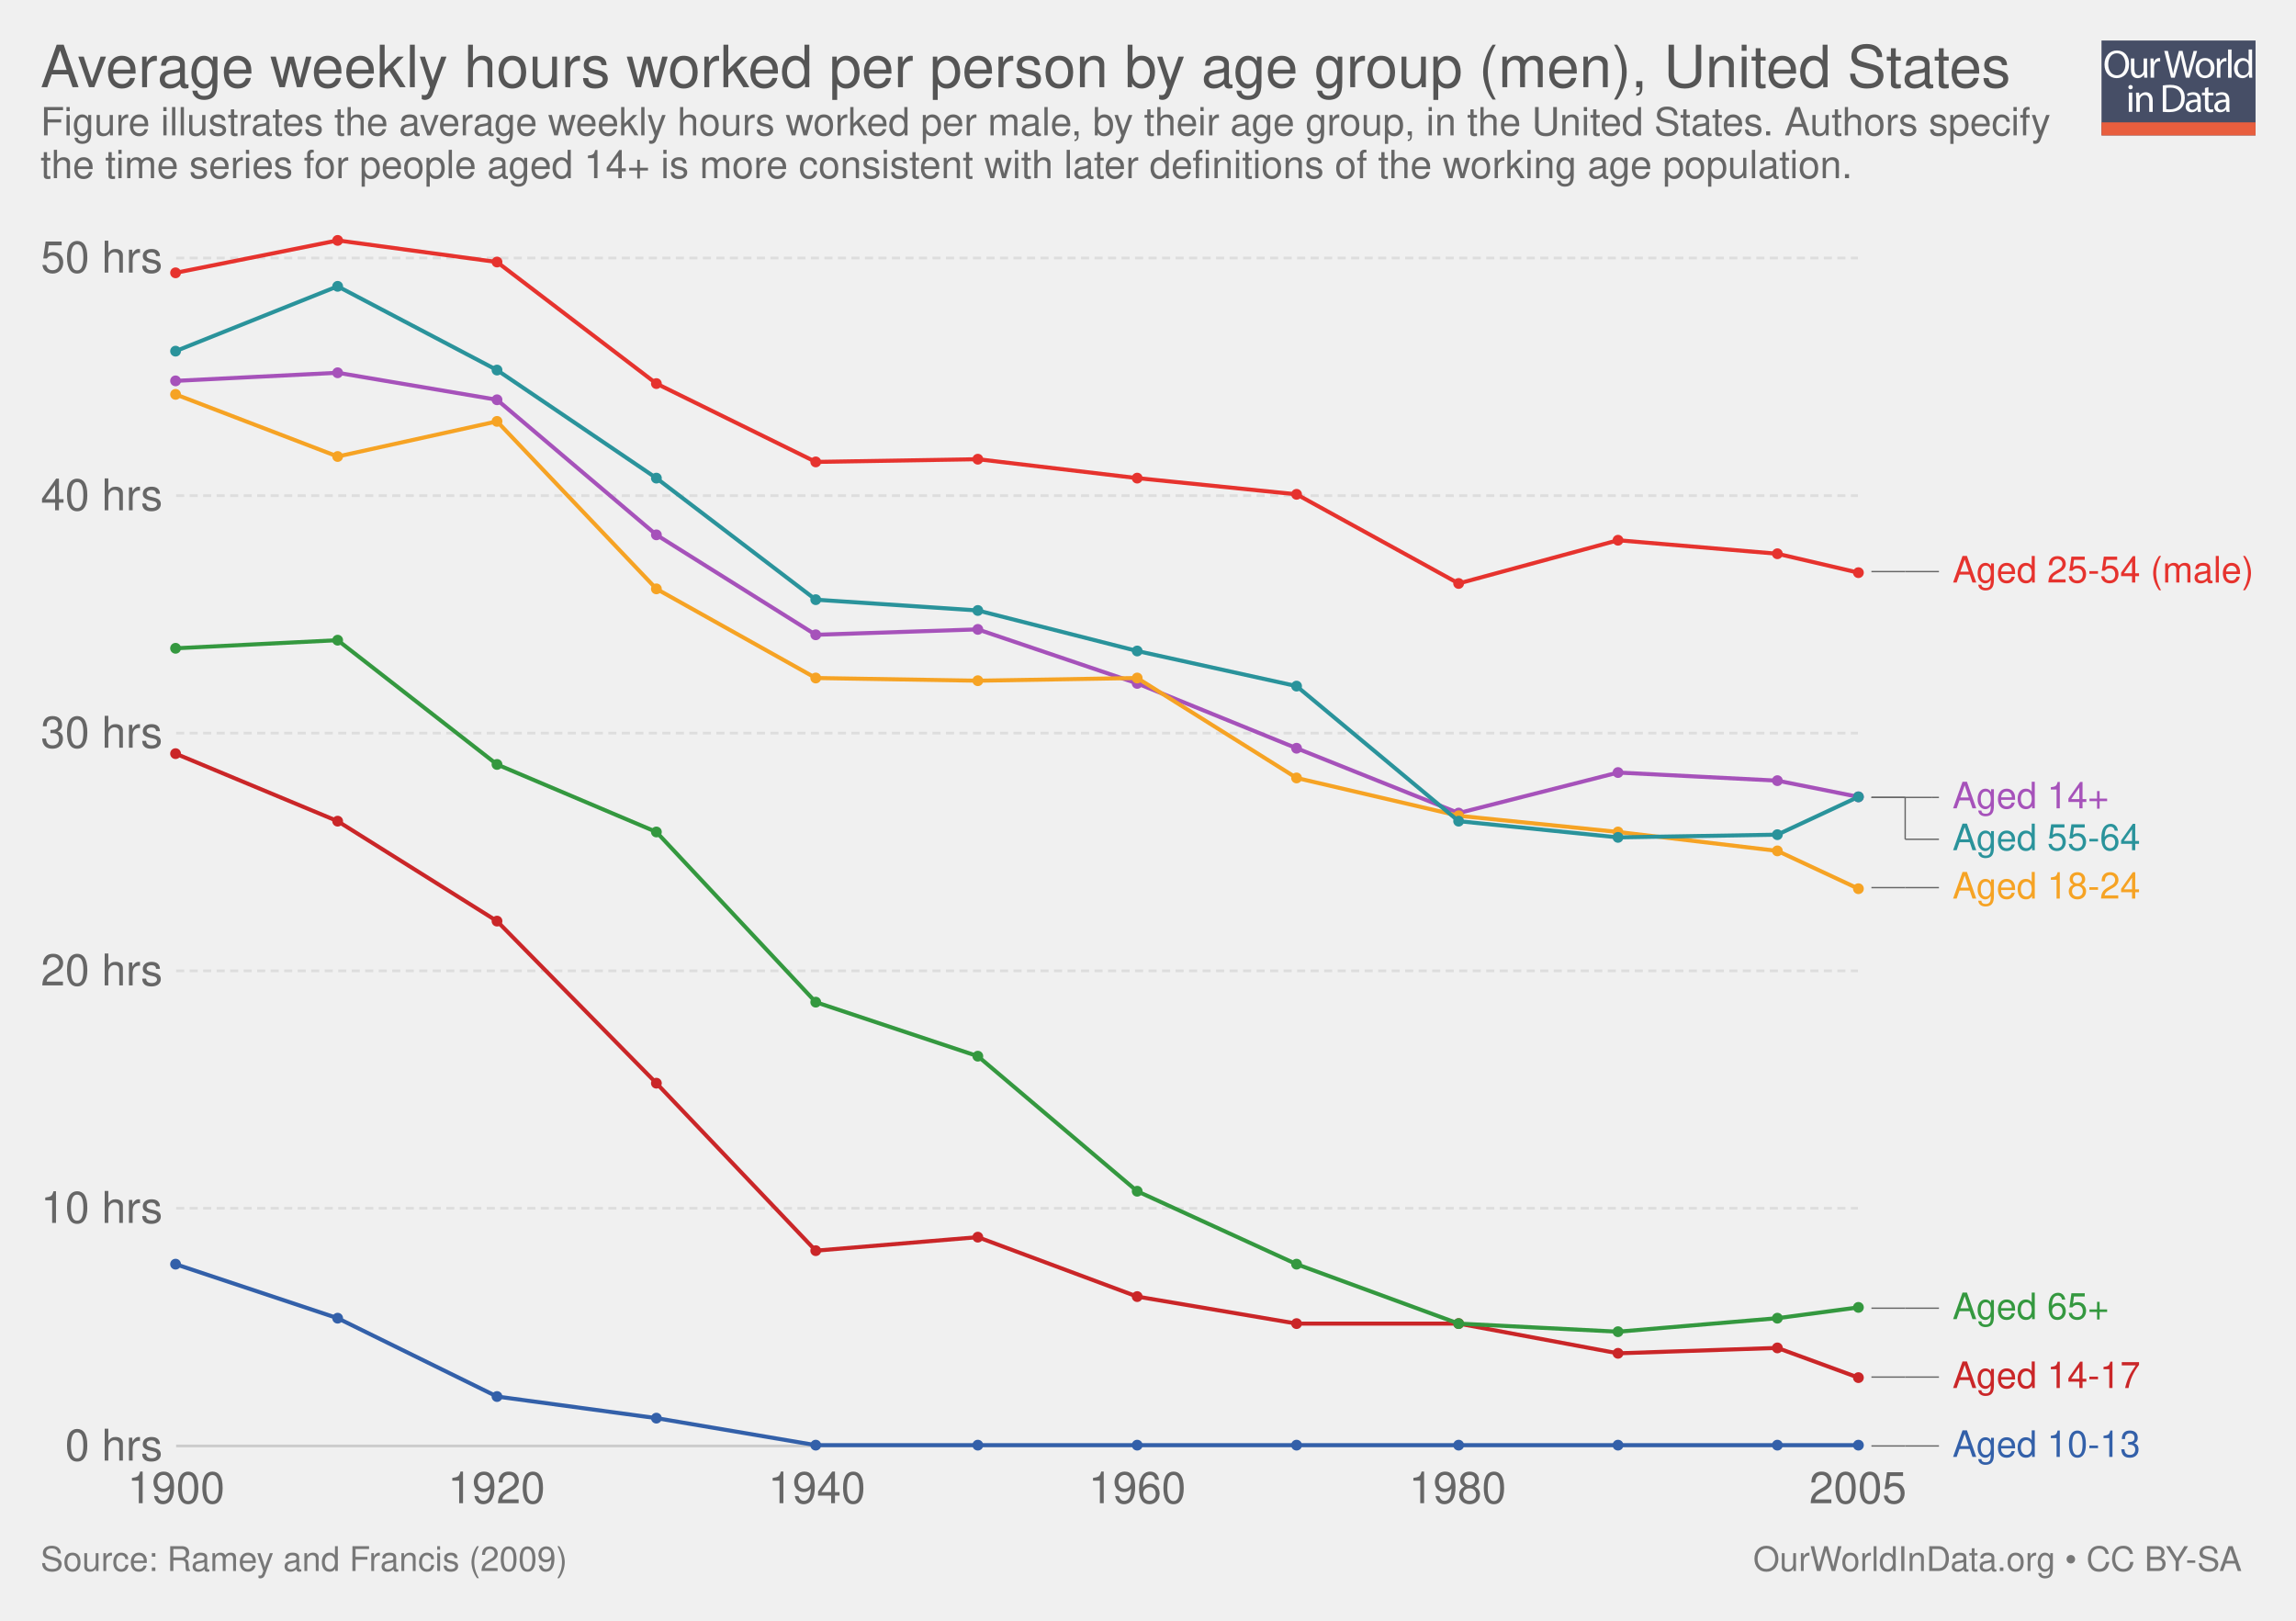
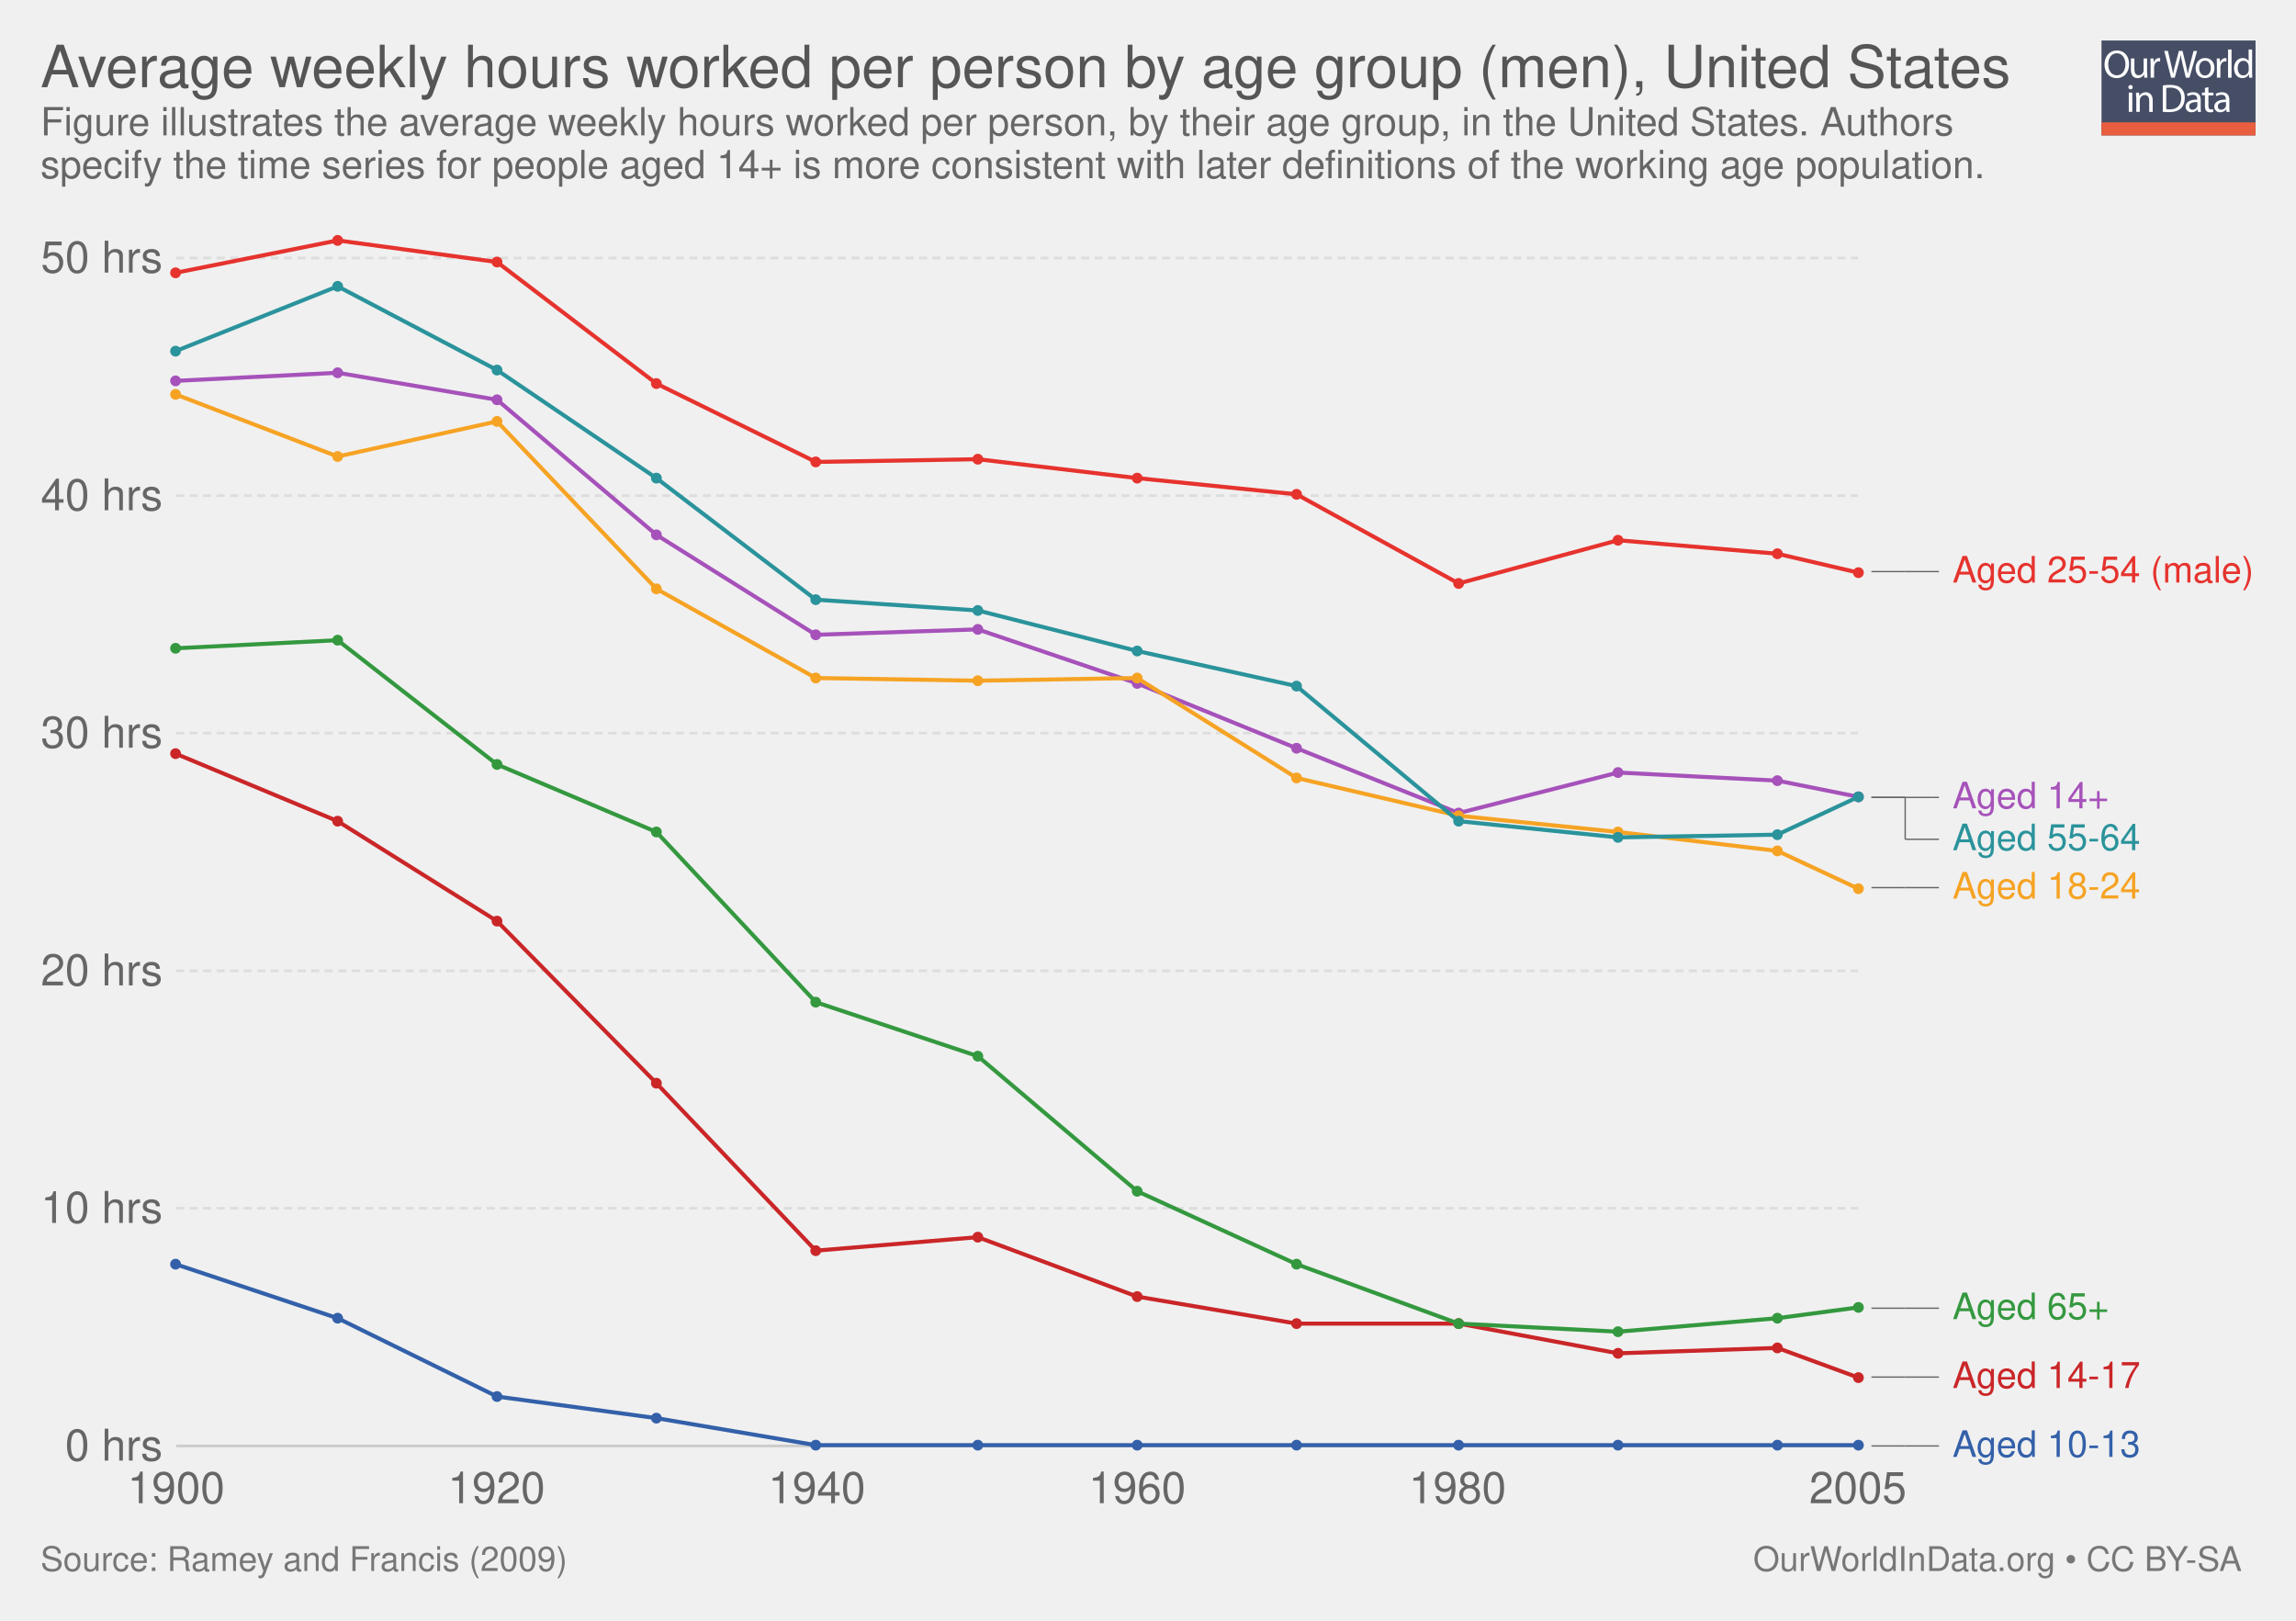
<svg xmlns="http://www.w3.org/2000/svg" xmlns:xlink="http://www.w3.org/1999/xlink" version="1.1" style="font-family: 'Helvetica Neue', Helvetica, Arial, sans-serif; font-size: 18px; background-color: white; text-rendering: optimizeLegibility; -webkit-font-smoothing: antialiased;" width="850" height="600">
  <g class="ChartTab">
    <g class="HeaderView">
      <g opacity="0.8" transform="translate(778, 15) scale(0.27)">
        <a xlink:href="https://ourworldindata.org" target="_blank">
          <g>
            <rect x="0" y="0" fill="#1B2543" width="211.2" height="130.1" />
            <rect x="0" y="112.2" fill="#E63912" width="211.2" height="17.9" />
            <g>
              <rect x="1.2" y="12.3" fill="none" width="210.2" height="99.2" />
              <path fill="#FFFFFF" d="M37.8,32.2c0,12.7-7.7,19.4-17.1,19.4c-9.7,0-16.6-7.5-16.6-18.7c0-11.7,7.3-19.3,17.1-19.3 C31.3,13.7,37.8,21.3,37.8,32.2z M9.2,32.8c0,7.9,4.3,14.9,11.8,14.9c7.5,0,11.8-6.9,11.8-15.3c0-7.3-3.8-14.9-11.8-14.9 C13.1,17.5,9.2,24.8,9.2,32.8z" />
              <path fill="#FFFFFF" d="M62.7,43.8c0,2.7,0.1,5.1,0.2,7.2h-4.3l-0.3-4.3h-0.1c-1.3,2.1-4,4.9-8.8,4.9c-4.2,0-9.1-2.3-9.1-11.6 V24.6h4.8v14.6c0,5,1.5,8.4,5.9,8.4c3.2,0,5.5-2.2,6.3-4.4c0.3-0.7,0.4-1.6,0.4-2.5V24.6h4.8V43.8z" />
              <path fill="#FFFFFF" d="M67.3,32.8c0-3.1-0.1-5.8-0.2-8.2h4.2l0.2,5.2h0.2c1.2-3.5,4.1-5.8,7.3-5.8c0.5,0,0.9,0.1,1.4,0.2v4.5 c-0.5-0.1-1-0.2-1.6-0.2c-3.4,0-5.8,2.6-6.5,6.2c-0.1,0.7-0.2,1.4-0.2,2.2V51h-4.8V32.8z" />
              <path fill="#FFFFFF" d="M95.4,51l-9.4-36.8h5l4.4,18.6c1.1,4.6,2.1,9.2,2.7,12.7h0.1c0.6-3.7,1.8-8,3-12.8l4.9-18.5h5l4.5,18.7 c1,4.4,2,8.7,2.6,12.6h0.1c0.8-4,1.8-8.1,3-12.7l4.9-18.5h4.9L120.6,51h-5L111,31.9c-1.1-4.7-1.9-8.3-2.4-12h-0.1 c-0.7,3.7-1.5,7.3-2.8,12L100.4,51H95.4z" />
              <path fill="#FFFFFF" d="M154.9,37.6c0,9.8-6.8,14-13.2,14c-7.2,0-12.7-5.2-12.7-13.6c0-8.8,5.8-14,13.1-14 C149.8,24,154.9,29.5,154.9,37.6z M133.9,37.9c0,5.8,3.3,10.1,8,10.1c4.6,0,8-4.3,8-10.3c0-4.5-2.2-10.1-7.9-10.1 C136.3,27.6,133.9,32.8,133.9,37.9z" />
              <path fill="#FFFFFF" d="M158.2,32.8c0-3.1-0.1-5.8-0.2-8.2h4.2l0.2,5.2h0.2c1.2-3.5,4.1-5.8,7.3-5.8c0.5,0,0.9,0.1,1.4,0.2v4.5 c-0.5-0.1-1-0.2-1.6-0.2c-3.4,0-5.8,2.6-6.5,6.2c-0.1,0.7-0.2,1.4-0.2,2.2V51h-4.8V32.8z" />
              <path fill="#FFFFFF" d="M173.5,12.3h4.8V51h-4.8V12.3z" />
              <path fill="#FFFFFF" d="M206.5,12.3v31.9c0,2.3,0.1,5,0.2,6.8h-4.3l-0.2-4.6H202c-1.5,2.9-4.7,5.2-9,5.2 c-6.4,0-11.3-5.4-11.3-13.4c-0.1-8.8,5.4-14.2,11.9-14.2c4,0,6.8,1.9,8,4h0.1V12.3H206.5z M201.7,35.4c0-0.6-0.1-1.4-0.2-2 c-0.7-3.1-3.3-5.6-6.9-5.6c-5,0-7.9,4.4-7.9,10.2c0,5.3,2.6,9.8,7.8,9.8c3.2,0,6.2-2.1,7.1-5.7c0.2-0.7,0.2-1.3,0.2-2.1V35.4z" />
              <path fill="#FFFFFF" d="M42.8,64c0.1,1.6-1.1,2.9-3.1,2.9c-1.7,0-2.9-1.3-2.9-2.9c0-1.7,1.3-3,3-3C41.7,61,42.8,62.3,42.8,64z M37.4,97.8V71.4h4.8v26.4H37.4z" />
              <path fill="#FFFFFF" d="M47.5,78.6c0-2.7-0.1-5-0.2-7.1h4.3l0.3,4.4h0.1c1.3-2.5,4.4-5,8.8-5c3.7,0,9.4,2.2,9.4,11.2v15.8h-4.8 V82.6c0-4.3-1.6-7.8-6.1-7.8c-3.2,0-5.6,2.2-6.5,4.9c-0.2,0.6-0.3,1.4-0.3,2.2v15.9h-4.8V78.6z" />
              <path fill="#FFFFFF" d="M84,61.6c2.9-0.4,6.3-0.8,10.1-0.8c6.8,0,11.7,1.6,14.9,4.6c3.3,3,5.2,7.3,5.2,13.2c0,6-1.9,10.9-5.3,14.3 c-3.4,3.4-9.1,5.3-16.3,5.3c-3.4,0-6.2-0.2-8.6-0.4V61.6z M88.8,94.1c1.2,0.2,3,0.3,4.8,0.3c10.2,0,15.7-5.7,15.7-15.6 c0.1-8.7-4.9-14.2-14.9-14.2c-2.5,0-4.3,0.2-5.6,0.5V94.1z" />
              <path fill="#FFFFFF" d="M132.1,97.8l-0.4-3.3h-0.2c-1.5,2.1-4.3,3.9-8.1,3.9c-5.4,0-8.1-3.8-8.1-7.6c0-6.4,5.7-9.9,15.9-9.8v-0.5 c0-2.2-0.6-6.1-6-6.1c-2.5,0-5,0.8-6.9,2l-1.1-3.2c2.2-1.4,5.4-2.3,8.7-2.3c8.1,0,10.1,5.5,10.1,10.8v9.9c0,2.3,0.1,4.5,0.4,6.3 H132.1z M131.4,84.4c-5.3-0.1-11.2,0.8-11.2,5.9c0,3.1,2.1,4.6,4.5,4.6c3.4,0,5.6-2.2,6.4-4.4c0.2-0.5,0.3-1,0.3-1.5V84.4z" />
              <path fill="#FFFFFF" d="M146.6,63.9v7.6h6.9v3.7h-6.9v14.2c0,3.3,0.9,5.1,3.6,5.1c1.3,0,2.2-0.2,2.8-0.3l0.2,3.6 c-0.9,0.4-2.4,0.7-4.3,0.7c-2.2,0-4-0.7-5.2-2c-1.4-1.4-1.9-3.8-1.9-6.9V75.1h-4.1v-3.7h4.1v-6.3L146.6,63.9z" />
              <path fill="#FFFFFF" d="M171.4,97.8l-0.4-3.3h-0.2c-1.5,2.1-4.3,3.9-8.1,3.9c-5.4,0-8.1-3.8-8.1-7.6c0-6.4,5.7-9.9,15.9-9.8v-0.5 c0-2.2-0.6-6.1-6-6.1c-2.5,0-5,0.8-6.9,2l-1.1-3.2c2.2-1.4,5.4-2.3,8.7-2.3c8.1,0,10.1,5.5,10.1,10.8v9.9c0,2.3,0.1,4.5,0.4,6.3 H171.4z M170.7,84.4c-5.3-0.1-11.2,0.8-11.2,5.9c0,3.1,2.1,4.6,4.5,4.6c3.4,0,5.6-2.2,6.4-4.4c0.2-0.5,0.3-1,0.3-1.5V84.4z" />
            </g>
          </g>
        </a>
      </g>
      <a href="https://ourworldindata.org/grapher/average-weekly-hours-worked-per-person-by-age-group-men-united-states" target="_blank">
        <text font-size="21.60" x="15.0" y="32.3" fill="#555">
          <tspan x="15" y="32.28">Average weekly hours worked per person by age group (men), United States</tspan>
        </text>
      </a>
      <text font-size="14.40" x="15.0" y="50.1" fill="#666">
-         <tspan x="15" y="50.12">Figure illustrates the average weekly hours worked per male, by their age group, in the United States. Authors specify</tspan>
-         <tspan x="15" y="65.96">the time series for people aged 14+ is more consistent with later definitions of the working age population.</tspan>
+         <tspan x="15" y="50.12">Figure illustrates the average weekly hours worked per person, by their age group, in the United States. Authors</tspan>
+         <tspan x="15" y="65.96">specify the time series for people aged 14+ is more consistent with later definitions of the working age population.</tspan>
      </text>
    </g>
    <g class="LineChart">
      <defs>
        <clipPath id="boundsClip-1">
          <rect x="55.198" y="0" width="830" height="936" />
        </clipPath>
      </defs>
      <g class="AxisBoxView">
        <g class="HorizontalAxis">
          <text x="65.2" y="556.5" fill="#666" text-anchor="middle" font-size="16.2">1900</text>
          <text x="183.8" y="556.5" fill="#666" text-anchor="middle" font-size="16.2">1920</text>
          <text x="302.4" y="556.5" fill="#666" text-anchor="middle" font-size="16.2">1940</text>
          <text x="421" y="556.5" fill="#666" text-anchor="middle" font-size="16.2">1960</text>
          <text x="539.6" y="556.5" fill="#666" text-anchor="middle" font-size="16.2">1980</text>
          <text x="687.8" y="556.5" fill="#666" text-anchor="middle" font-size="16.2">2005</text>
        </g>
        <g class="VerticalAxis">
          <text x="60.20" y="535.3" fill="#666" dominant-baseline="middle" text-anchor="end" font-size="16.2">0 hrs</text>
          <text x="60.20" y="447.3" fill="#666" dominant-baseline="middle" text-anchor="end" font-size="16.2">10 hrs</text>
          <text x="60.20" y="359.4" fill="#666" dominant-baseline="middle" text-anchor="end" font-size="16.2">20 hrs</text>
          <text x="60.20" y="271.4" fill="#666" dominant-baseline="middle" text-anchor="end" font-size="16.2">30 hrs</text>
          <text x="60.20" y="183.5" fill="#666" dominant-baseline="middle" text-anchor="end" font-size="16.2">40 hrs</text>
          <text x="60.20" y="95.5" fill="#666" dominant-baseline="middle" text-anchor="end" font-size="16.2">50 hrs</text>
        </g>
        <g class="AxisGridLines">
          <line x1="65.20" y1="535.3" x2="687.82" y2="535.3" stroke="#ccc" />
          <line x1="65.20" y1="447.3" x2="687.82" y2="447.3" stroke="#ddd" stroke-dasharray="3,2" />
          <line x1="65.20" y1="359.4" x2="687.82" y2="359.4" stroke="#ddd" stroke-dasharray="3,2" />
          <line x1="65.20" y1="271.4" x2="687.82" y2="271.4" stroke="#ddd" stroke-dasharray="3,2" />
          <line x1="65.20" y1="183.5" x2="687.82" y2="183.5" stroke="#ddd" stroke-dasharray="3,2" />
          <line x1="65.20" y1="95.5" x2="687.82" y2="95.5" stroke="#ddd" stroke-dasharray="3,2" />
        </g>
      </g>
      <g clip-path="url(#boundsClip-1)">
        <g class="HeightedLegend clickable">
          <g class="legendMark">
            <g class="indicator">
              <line x1="692.815" y1="211.6" x2="705.315" y2="211.6" stroke="#666" stroke-width="0.5" />
              <line x1="705.315" y1="211.6" x2="705.315" y2="211.6" stroke="#666" stroke-width="0.5" />
              <line x1="705.315" y1="211.6" x2="717.815" y2="211.6" stroke="#666" stroke-width="0.5" />
            </g>
            <rect x="687.815" y="204.85" width="147.185" height="13.5" fill="#fff" opacity="0" />
            <text font-size="13.50" x="722.8" y="215.7" fill="#e6332e">
              <tspan x="722.815" y="215.65">Aged 25-54 (male)</tspan>
            </text>
          </g>
          <g class="legendMark">
            <g class="indicator">
              <line x1="692.815" y1="295.2" x2="715.315" y2="295.2" stroke="#666" stroke-width="0.5" />
              <line x1="715.315" y1="295.2" x2="715.315" y2="295.2" stroke="#666" stroke-width="0.5" />
              <line x1="715.315" y1="295.2" x2="717.815" y2="295.2" stroke="#666" stroke-width="0.5" />
            </g>
            <rect x="687.815" y="288.45" width="93.455" height="13.5" fill="#fff" opacity="0" />
            <text font-size="13.50" x="722.8" y="299.3" fill="#a652ba">
              <tspan x="722.815" y="299.25">Aged 14+</tspan>
            </text>
          </g>
          <g class="legendMark">
            <g class="indicator">
              <line x1="692.815" y1="295.2" x2="705.315" y2="295.2" stroke="#666" stroke-width="0.5" />
              <line x1="705.315" y1="295.2" x2="705.315" y2="310.7" stroke="#666" stroke-width="0.5" />
              <line x1="705.315" y1="310.7" x2="717.815" y2="310.7" stroke="#666" stroke-width="0.5" />
            </g>
            <rect x="687.815" y="303.95" width="105.2" height="13.5" fill="#fff" opacity="0" />
            <text font-size="13.50" x="722.8" y="314.8" fill="#2a939b">
              <tspan x="722.815" y="314.75">Aged 55-64</tspan>
            </text>
          </g>
          <g class="legendMark">
            <g class="indicator">
              <line x1="692.815" y1="328.6" x2="705.315" y2="328.6" stroke="#666" stroke-width="0.5" />
              <line x1="705.315" y1="328.6" x2="705.315" y2="328.6" stroke="#666" stroke-width="0.5" />
              <line x1="705.315" y1="328.6" x2="717.815" y2="328.6" stroke="#666" stroke-width="0.5" />
            </g>
            <rect x="687.815" y="321.85" width="105.2" height="13.5" fill="#fff" opacity="0" />
            <text font-size="13.50" x="722.8" y="332.7" fill="#f6a324">
              <tspan x="722.815" y="332.65">Aged 18-24</tspan>
            </text>
          </g>
          <g class="legendMark">
            <g class="indicator">
              <line x1="692.815" y1="484.3" x2="705.315" y2="484.3" stroke="#666" stroke-width="0.5" />
              <line x1="705.315" y1="484.3" x2="705.315" y2="484.3" stroke="#666" stroke-width="0.5" />
              <line x1="705.315" y1="484.3" x2="717.815" y2="484.3" stroke="#666" stroke-width="0.5" />
            </g>
            <rect x="687.815" y="477.55" width="93.455" height="13.5" fill="#fff" opacity="0" />
            <text font-size="13.50" x="722.8" y="488.4" fill="#34983f">
              <tspan x="722.815" y="488.35">Aged 65+</tspan>
            </text>
          </g>
          <g class="legendMark">
            <g class="indicator">
              <line x1="692.815" y1="509.8" x2="705.315" y2="509.8" stroke="#666" stroke-width="0.5" />
              <line x1="705.315" y1="509.8" x2="705.315" y2="509.8" stroke="#666" stroke-width="0.5" />
              <line x1="705.315" y1="509.8" x2="717.815" y2="509.8" stroke="#666" stroke-width="0.5" />
            </g>
            <rect x="687.815" y="503.05" width="105.2" height="13.5" fill="#fff" opacity="0" />
            <text font-size="13.50" x="722.8" y="513.8" fill="#ca2628">
              <tspan x="722.815" y="513.85">Aged 14-17</tspan>
            </text>
          </g>
          <g class="legendMark">
            <g class="indicator">
              <line x1="692.815" y1="535.3" x2="705.315" y2="535.3" stroke="#666" stroke-width="0.5" />
              <line x1="705.315" y1="535.3" x2="705.315" y2="535.3" stroke="#666" stroke-width="0.5" />
              <line x1="705.315" y1="535.3" x2="717.815" y2="535.3" stroke="#666" stroke-width="0.5" />
            </g>
            <rect x="687.815" y="528.55" width="105.2" height="13.5" fill="#fff" opacity="0" />
            <text font-size="13.50" x="722.8" y="539.3" fill="#3360a9">
              <tspan x="722.815" y="539.35">Aged 10-13</tspan>
            </text>
          </g>
        </g>
        <g class="Lines">
          <rect x="65" y="89" width="623" height="447" fill="rgba(255,255,255,0)" opacity="0" />
          <g class="key-United-States_0">
            <path stroke="#3360a9" stroke-linecap="round" d="M65 468L125 488L184 517L243 525L302 535L362 535L421 535L480 535L540 535L599 535L658 535L688 535" fill="none" stroke-width="1.5" />
            <g fill="#3360a9">
              <circle cx="65" cy="468" r="2" />
              <circle cx="125" cy="488" r="2" />
              <circle cx="184" cy="517" r="2" />
              <circle cx="243" cy="525" r="2" />
              <circle cx="302" cy="535" r="2" />
              <circle cx="362" cy="535" r="2" />
              <circle cx="421" cy="535" r="2" />
              <circle cx="480" cy="535" r="2" />
              <circle cx="540" cy="535" r="2" />
              <circle cx="599" cy="535" r="2" />
              <circle cx="658" cy="535" r="2" />
              <circle cx="688" cy="535" r="2" />
            </g>
          </g>
          <g class="key-United-States_1">
            <path stroke="#a652ba" stroke-linecap="round" d="M65 141L125 138L184 148L243 198L302 235L362 233L421 253L480 277L540 301L599 286L658 289L688 295" fill="none" stroke-width="1.5" />
            <g fill="#a652ba">
              <circle cx="65" cy="141" r="2" />
              <circle cx="125" cy="138" r="2" />
              <circle cx="184" cy="148" r="2" />
              <circle cx="243" cy="198" r="2" />
              <circle cx="302" cy="235" r="2" />
              <circle cx="362" cy="233" r="2" />
              <circle cx="421" cy="253" r="2" />
              <circle cx="480" cy="277" r="2" />
              <circle cx="540" cy="301" r="2" />
              <circle cx="599" cy="286" r="2" />
              <circle cx="658" cy="289" r="2" />
              <circle cx="688" cy="295" r="2" />
            </g>
          </g>
          <g class="key-United-States_2">
            <path stroke="#ca2628" stroke-linecap="round" d="M65 279L125 304L184 341L243 401L302 463L362 458L421 480L480 490L540 490L599 501L658 499L688 510" fill="none" stroke-width="1.5" />
            <g fill="#ca2628">
              <circle cx="65" cy="279" r="2" />
              <circle cx="125" cy="304" r="2" />
              <circle cx="184" cy="341" r="2" />
              <circle cx="243" cy="401" r="2" />
              <circle cx="302" cy="463" r="2" />
              <circle cx="362" cy="458" r="2" />
              <circle cx="421" cy="480" r="2" />
              <circle cx="480" cy="490" r="2" />
              <circle cx="540" cy="490" r="2" />
              <circle cx="599" cy="501" r="2" />
              <circle cx="658" cy="499" r="2" />
              <circle cx="688" cy="510" r="2" />
            </g>
          </g>
          <g class="key-United-States_3">
            <path stroke="#f6a324" stroke-linecap="round" d="M65 146L125 169L184 156L243 218L302 251L362 252L421 251L480 288L540 302L599 308L658 315L688 329" fill="none" stroke-width="1.5" />
            <g fill="#f6a324">
              <circle cx="65" cy="146" r="2" />
              <circle cx="125" cy="169" r="2" />
              <circle cx="184" cy="156" r="2" />
              <circle cx="243" cy="218" r="2" />
              <circle cx="302" cy="251" r="2" />
              <circle cx="362" cy="252" r="2" />
              <circle cx="421" cy="251" r="2" />
              <circle cx="480" cy="288" r="2" />
              <circle cx="540" cy="302" r="2" />
              <circle cx="599" cy="308" r="2" />
              <circle cx="658" cy="315" r="2" />
              <circle cx="688" cy="329" r="2" />
            </g>
          </g>
          <g class="key-United-States_4">
            <path stroke="#e6332e" stroke-linecap="round" d="M65 101L125 89L184 97L243 142L302 171L362 170L421 177L480 183L540 216L599 200L658 205L688 212" fill="none" stroke-width="1.5" />
            <g fill="#e6332e">
              <circle cx="65" cy="101" r="2" />
              <circle cx="125" cy="89" r="2" />
              <circle cx="184" cy="97" r="2" />
              <circle cx="243" cy="142" r="2" />
              <circle cx="302" cy="171" r="2" />
              <circle cx="362" cy="170" r="2" />
              <circle cx="421" cy="177" r="2" />
              <circle cx="480" cy="183" r="2" />
              <circle cx="540" cy="216" r="2" />
              <circle cx="599" cy="200" r="2" />
              <circle cx="658" cy="205" r="2" />
              <circle cx="688" cy="212" r="2" />
            </g>
          </g>
          <g class="key-United-States_5">
            <path stroke="#2a939b" stroke-linecap="round" d="M65 130L125 106L184 137L243 177L302 222L362 226L421 241L480 254L540 304L599 310L658 309L688 295" fill="none" stroke-width="1.5" />
            <g fill="#2a939b">
              <circle cx="65" cy="130" r="2" />
              <circle cx="125" cy="106" r="2" />
              <circle cx="184" cy="137" r="2" />
              <circle cx="243" cy="177" r="2" />
              <circle cx="302" cy="222" r="2" />
              <circle cx="362" cy="226" r="2" />
              <circle cx="421" cy="241" r="2" />
              <circle cx="480" cy="254" r="2" />
              <circle cx="540" cy="304" r="2" />
              <circle cx="599" cy="310" r="2" />
              <circle cx="658" cy="309" r="2" />
              <circle cx="688" cy="295" r="2" />
            </g>
          </g>
          <g class="key-United-States_6">
            <path stroke="#34983f" stroke-linecap="round" d="M65 240L125 237L184 283L243 308L302 371L362 391L421 441L480 468L540 490L599 493L658 488L688 484" fill="none" stroke-width="1.5" />
            <g fill="#34983f">
              <circle cx="65" cy="240" r="2" />
              <circle cx="125" cy="237" r="2" />
              <circle cx="184" cy="283" r="2" />
              <circle cx="243" cy="308" r="2" />
              <circle cx="302" cy="371" r="2" />
              <circle cx="362" cy="391" r="2" />
              <circle cx="421" cy="441" r="2" />
              <circle cx="480" cy="468" r="2" />
              <circle cx="540" cy="490" r="2" />
              <circle cx="599" cy="493" r="2" />
              <circle cx="658" cy="488" r="2" />
              <circle cx="688" cy="484" r="2" />
            </g>
          </g>
        </g>
      </g>
    </g>
    <g style="fill: #777;" class="SourcesFooter">
      <g style="fill: #777;" class="clickable">
        <text font-size="12.60" x="15.0" y="581.6">
          <tspan x="15" y="581.58">Source: Ramey and Francis (2009)</tspan>
        </text>
      </g>
      <text font-size="12.60" x="649.0" y="581.6">
        <tspan x="649.024" y="581.58">
          <a target="_blank" style="fill: #777;" href="https://ourworldindata.org">OurWorldInData.org</a> • <a style="fill: #777;" href="http://creativecommons.org/licenses/by-sa/4.0/deed.en_US" target="_blank">CC BY-SA</a>
        </tspan>
      </text>
    </g>
  </g>
</svg>
